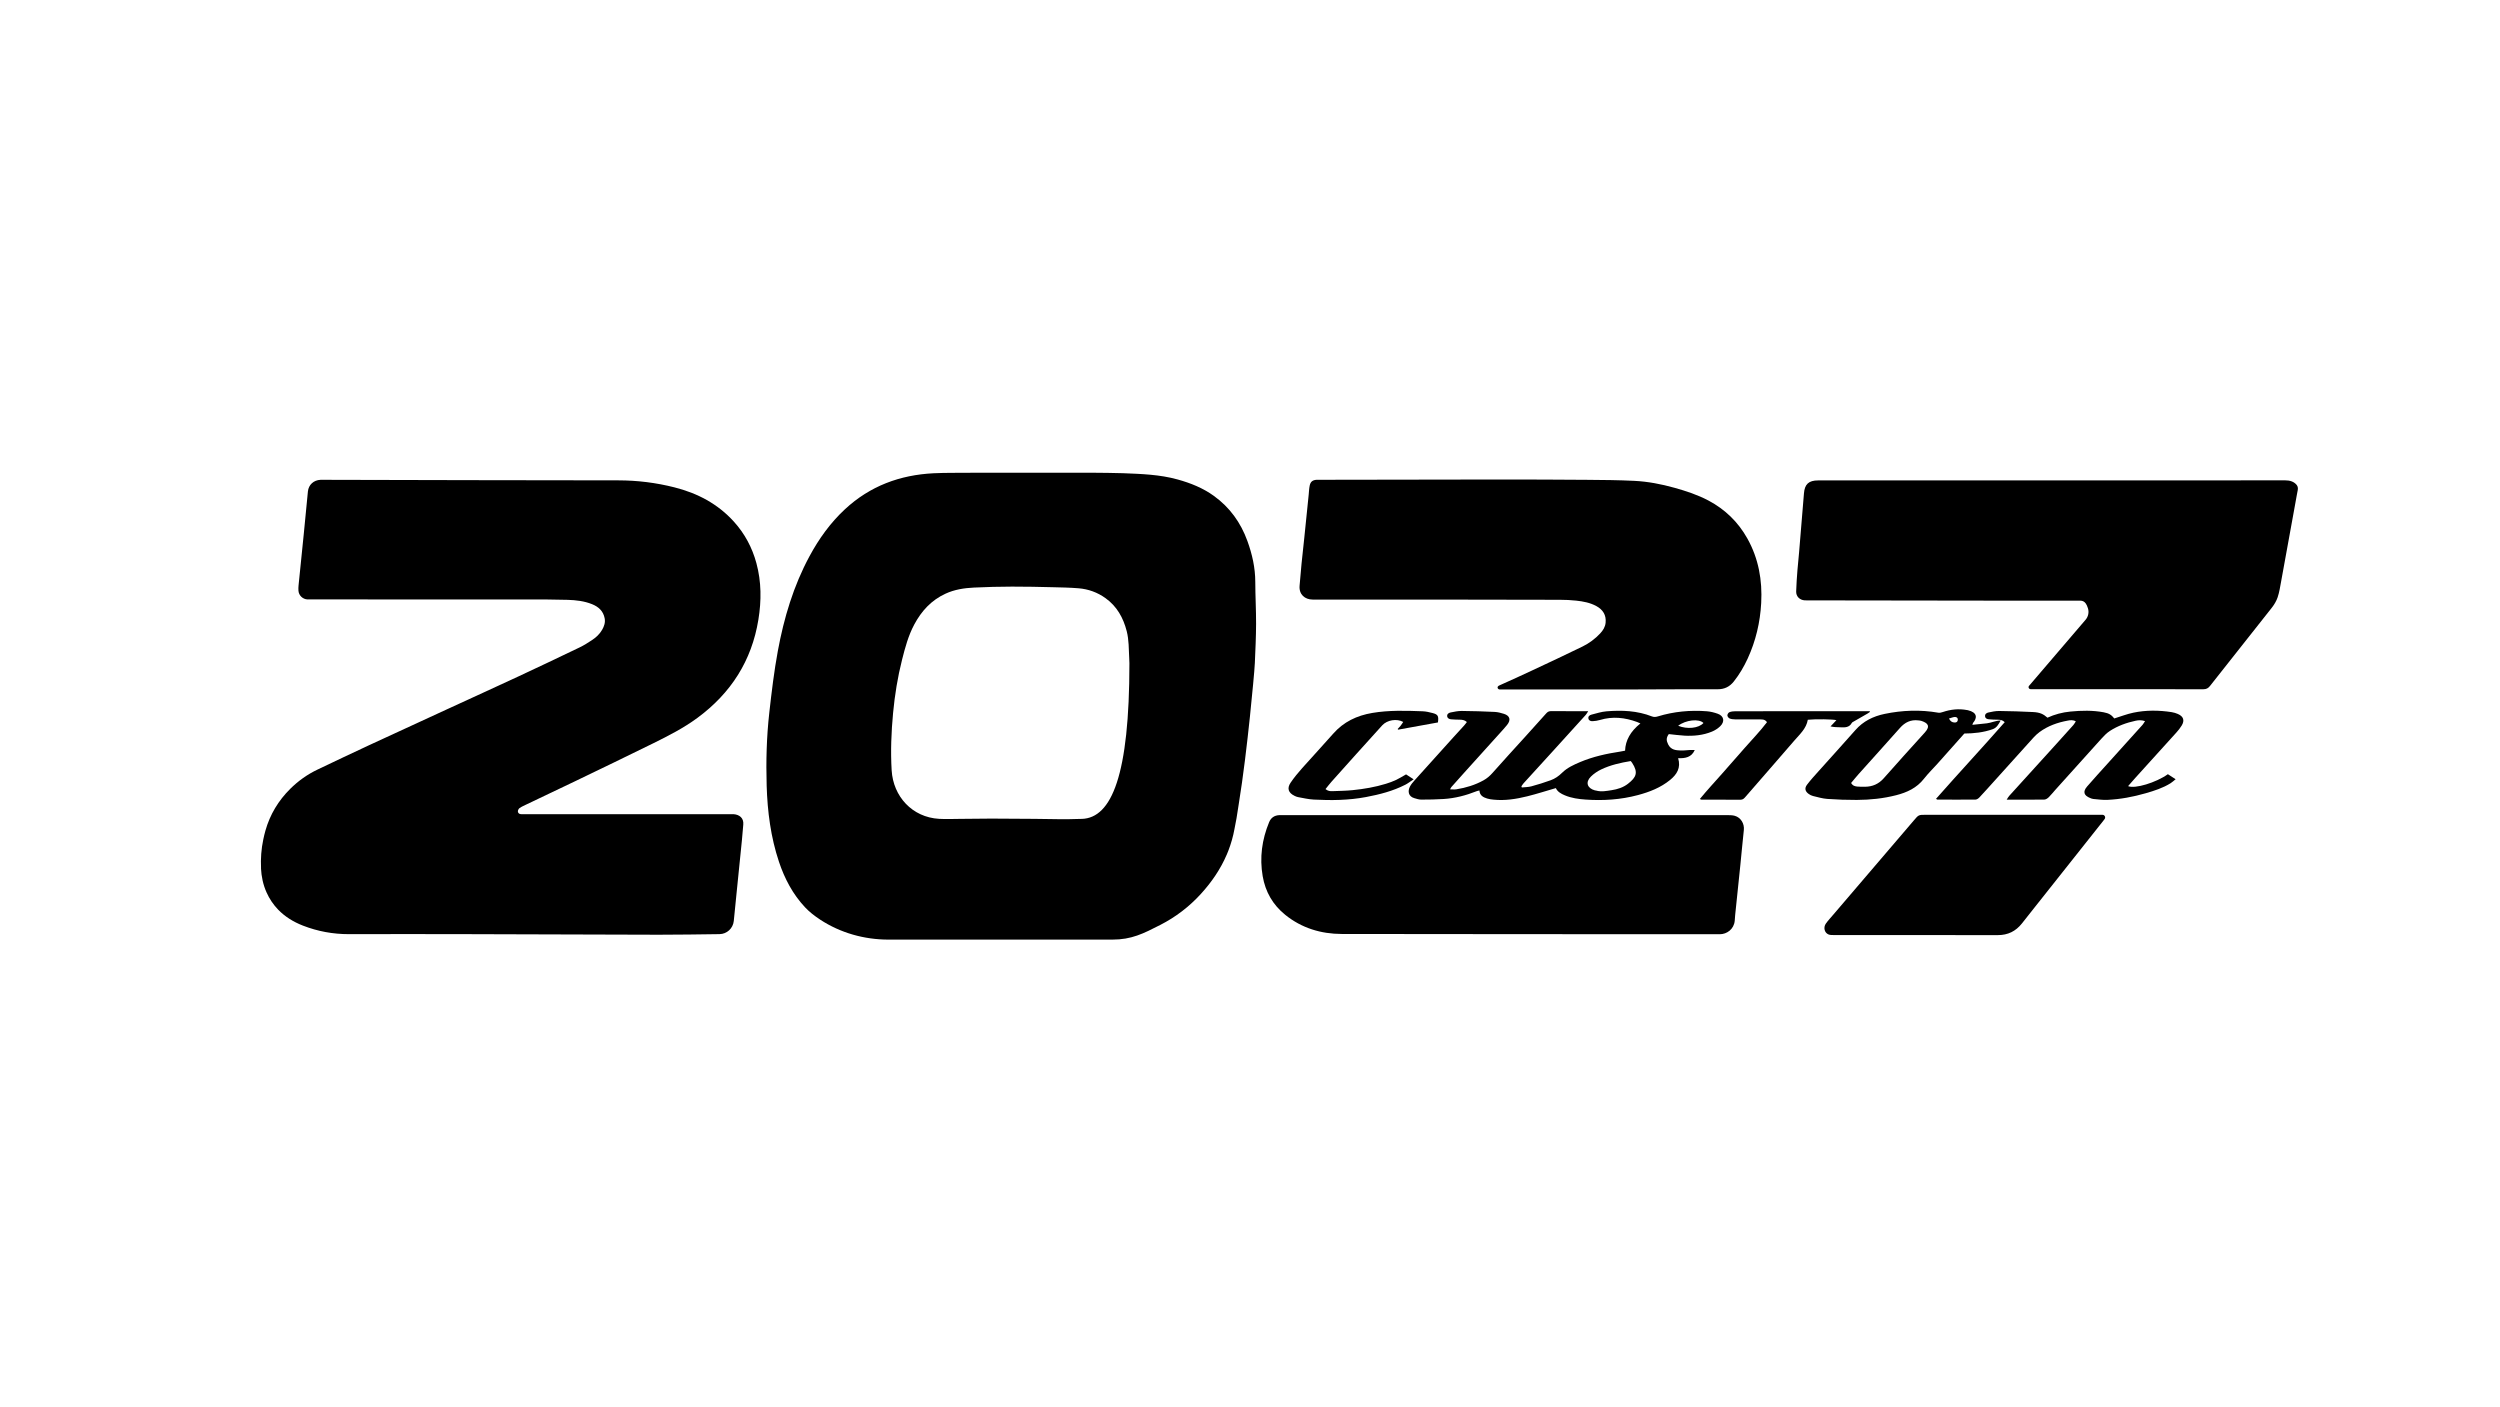
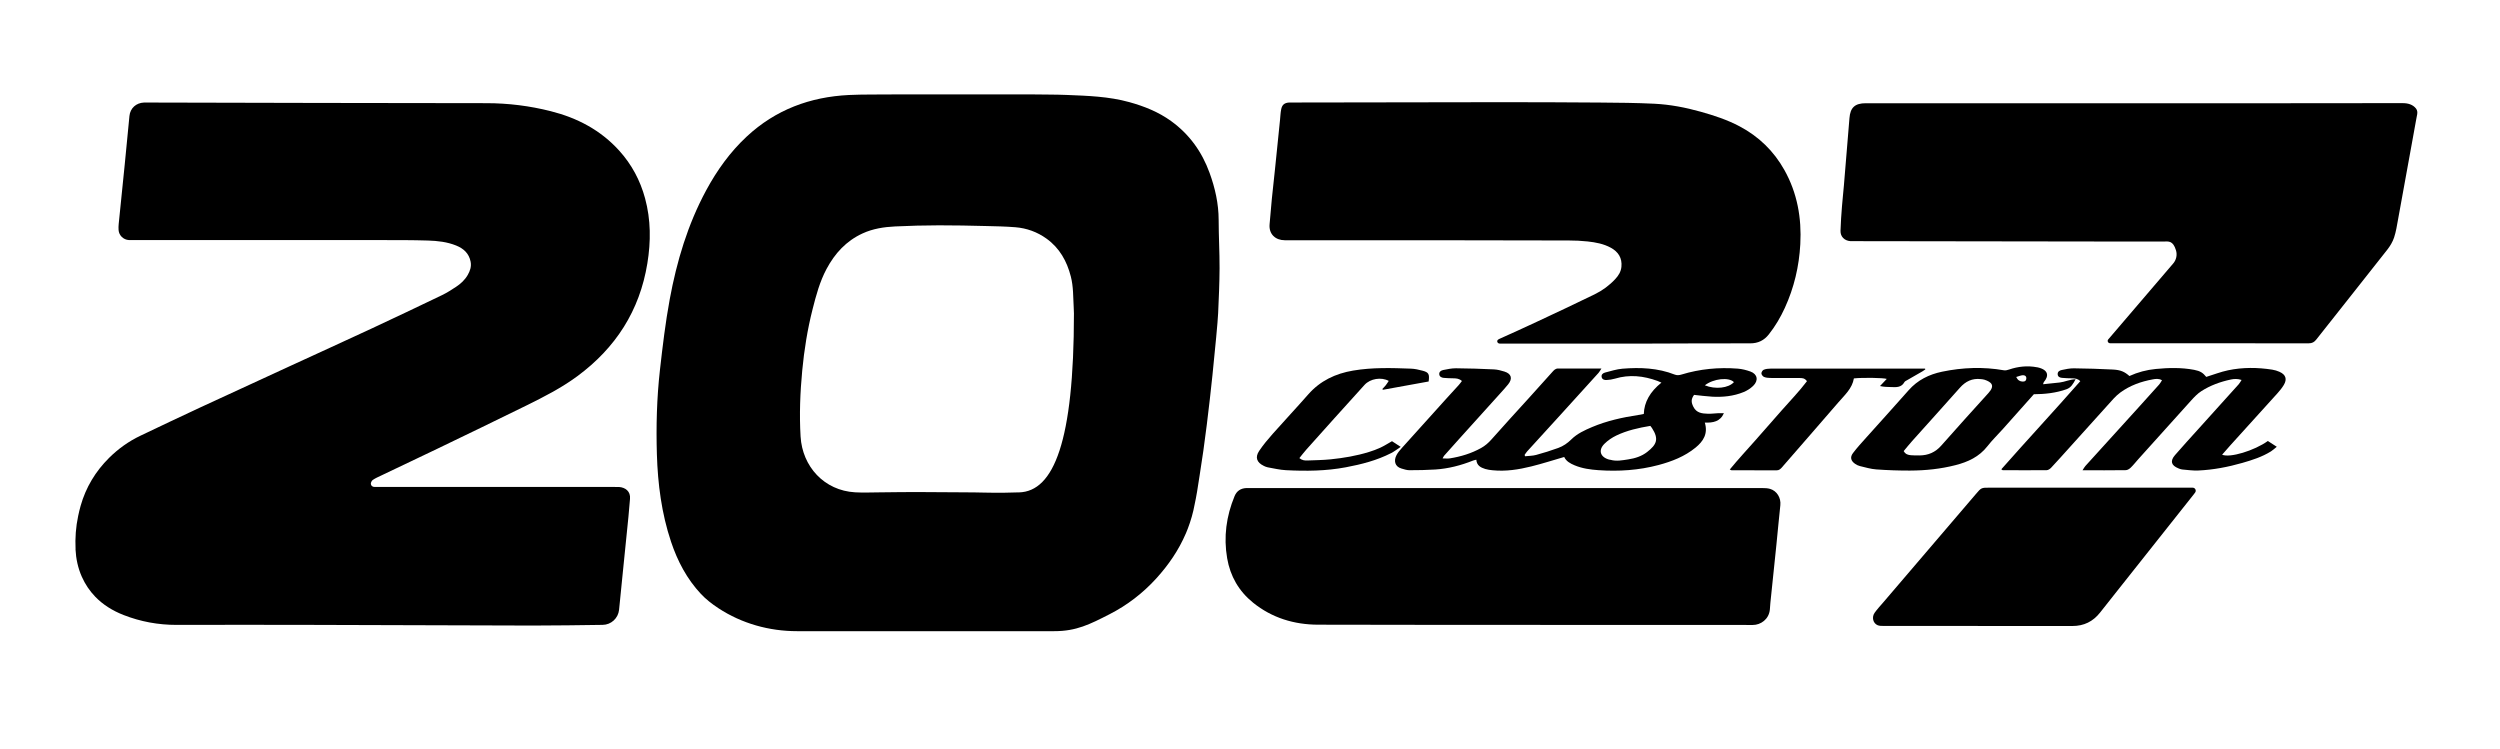
- <svg xmlns="http://www.w3.org/2000/svg" version="1.1" viewBox="0 0 1920 1080">
+ <svg xmlns="http://www.w3.org/2000/svg" version="1.1" viewBox="150 300 1670 500">
  <defs>
    <style>
      .cls-1 {
        display: none;
      }
    </style>
  </defs>
  <g>
    <g id="Layer_1">
      <g>
        <path d="M200.44,666.86c.31,6.33,1.63,12.6,4.21,18.39,2.26,5.07,5.27,9.53,9,13.39,5.01,5.17,11.34,9.25,18.97,12.22,11.34,4.42,23.14,6.59,35.36,6.57,30.22-.07,60.45-.08,90.67,0,49.07.11,98.13.36,147.2.44,15.58.03,31.16-.28,46.73-.46,5.64-.06,10.36-4.38,10.96-10.06.77-7.3,1.46-14.61,2.19-21.92,1.35-13.41,2.73-26.82,4.07-40.24.39-3.96.64-7.93,1.04-11.88.52-5.2-3.23-7.72-7.32-8-1.08-.07-2.18-.02-3.26-.02-52.23,0-104.45,0-156.68,0-1.09,0-2.18-.04-3.26,0-1.45.04-2.48-.81-2.59-2.02-.08-.88.58-2.18,1.33-2.69,1.68-1.15,3.59-1.98,5.44-2.86,12.42-5.93,24.86-11.79,37.26-17.77,20.01-9.65,40.02-19.28,59.95-29.11,11.69-5.77,23.31-11.7,33.87-19.48,25.68-18.93,41.72-43.81,46.86-75.46,2.37-14.57,2.36-29.06-1.53-43.41-3.24-11.97-8.93-22.62-17.26-31.84-12.4-13.72-28-21.9-45.71-26.37-14.08-3.56-28.36-5.35-42.95-5.36-75.3-.02-150.6-.26-225.9-.42-.97,0-1.94-.03-2.9,0-5.25.21-9.19,3.76-9.72,8.95-1.11,10.9-2.09,21.82-3.18,32.72-1.31,13.17-2.69,26.34-4.01,39.51-.13,1.32-.16,2.66-.07,3.98.24,3.6,3.22,6.48,6.87,6.7l167.92.02c10.63,0,21.27-.03,31.9.3,6.37.19,12.77.9,18.78,3.32,4.95,1.99,8.6,5.22,9.69,10.79.65,3.32-.38,6.2-1.96,8.94-1.9,3.3-4.68,5.85-7.82,7.91-3.02,1.99-6.09,3.96-9.34,5.52-15.66,7.53-31.35,15-47.11,22.34-18.27,8.51-36.61,16.84-54.92,25.27-19.95,9.18-39.91,18.33-59.83,27.58-13.24,6.15-26.42,12.44-39.61,18.72-7.81,3.72-14.79,8.72-20.9,14.78-9.07,9-15.53,19.71-19.02,32.03-.64,2.24-1.17,4.52-1.65,6.8-1.55,7.28-2.09,14.74-1.73,22.18h0Z" />
        <path d="M746.07,363.08c-9.66.14-19.34-.09-28.99.38-25.93,1.27-48.97,9.8-68.23,27.72-11.18,10.41-19.9,22.59-27.12,35.95-12.34,22.85-19.65,47.37-24.35,72.79-2.89,15.65-4.76,31.42-6.54,47.22-2.11,18.75-2.6,37.56-2.04,56.38.6,19.81,3.12,39.41,9.44,58.32,4.33,12.96,10.59,24.88,19.99,34.92,3.15,3.37,7.19,6.6,11.72,9.56,15.53,10.18,33.84,15.3,52.41,15.3h5.85c50.54,0,166.02,0,166.02,0,14.8.02,23.81-4.6,36.86-11.27,11.81-6.03,22.22-14,31.19-23.83,8.36-9.16,15.13-19.12,19.85-30.15.02-.05.05-.09.07-.14.42-.92.85-1.99,1.27-3.15,1.99-5.2,3.55-10.63,4.59-16.33,1.01-4.56,2.12-11.18,3.27-19.03,6.99-42.81,11.94-102.07,11.94-102.07,0,0,0,0,0,0,.19-2.16.35-4.32.45-6.49.44-10,.91-20.01.95-30.02.04-10.73-.6-21.47-.61-32.21-.02-10.9-2.38-21.31-6.06-31.45-5.1-14.09-13.51-25.81-25.74-34.63-8.43-6.08-17.91-9.87-27.88-12.63-13.72-3.81-27.83-4.23-41.9-4.8-7.72-.31-15.46-.22-23.18-.36h-93.22ZM830.69,628.9c-6.58.14-2.97.13-9.55.23-10.03.15-16.79-.25-26.82-.25-10.99,0-21.99-.19-32.98-.2-8.09,0-16.19.16-24.28.22-5.28.04-10.58.27-15.84-.03-20.7-1.19-35.24-17.24-36.43-37.26-.87-14.7-.29-29.41,1.1-44.09,1.31-13.83,3.5-27.49,6.91-40.94,2.34-9.24,4.8-18.45,9.34-26.94,5.56-10.4,13.12-18.68,24.03-23.7,6.94-3.2,14.3-4.31,21.77-4.68,9.76-.48,19.53-.71,29.3-.74,10.38-.04,20.76.22,31.13.46,6.63.15,13.27.28,19.87.81,7.59.61,14.59,3.13,20.82,7.61,8.77,6.3,13.63,15.09,16.26,25.34,1.73,6.73,1.53,13.63,1.91,20.47.08,1.4.16,2.8.16,4.2,0,85.45-13.45,118.88-36.69,119.51Z" />
        <path d="M1755.01,368.89c-52.22.11-104.45.07-156.67.07-67.33,0-134.67,0-202,0-7.25,0-10.36,2.87-10.91,10.01-.25,3.24-.53,6.48-.8,9.72-.97,11.76-1.92,23.52-2.91,35.28-.39,4.68-.93,9.34-1.29,14.02-.41,5.41-.83,10.82-.97,16.24-.1,3.86,2.68,6.55,6.51,6.84.72.05,1.45.01,2.18.02,55.36.08,110.72.16,166.08.24,13.78.02,27.56,0,41.34,0,2.93,0,5.99-.79,8,5.92.91,3.03.21,6.33-1.85,8.73l-.13.15c-14.43,16.86-28.87,33.72-43.28,50.59,0,0-.01.01-.02.02-.85,1-.08,2.54,1.23,2.54h.3c44.12,0,88.25-.02,132.37.06,2.35,0,3.73-.8,5.11-2.55,15.77-20,31.63-39.91,47.36-59.94,1.91-2.43,3.61-5.24,4.58-8.15,1.32-3.97,1.94-8.19,2.7-12.33,3.35-18.25,6.64-36.52,9.95-54.77.7-3.88,1.4-7.75,2.1-11.63.72-3.55.88-4.34.74-5.44-.09-.73-.37-1.44-.82-2.01-2.1-2.66-5.28-3.63-8.91-3.62Z" />
        <path d="M1008.15,460.48c63.29-.1,126.58.04,189.87.16,4.19,0,8.38.2,12.54.65,5.36.58,10.68,1.58,15.47,4.2,4.97,2.72,7.67,6.84,7.08,12.75-.33,3.31-1.99,5.91-4.17,8.24-3.92,4.2-8.52,7.58-13.62,10.08-12.89,6.31-25.9,12.38-38.9,18.47-8.19,3.84-16.43,7.6-24.69,11.28-1.06.47-1.63.96-1.59,1.75.04.84.84,1.46,1.68,1.46h3.02c32.27,0,64.55.03,96.82-.01,22.48-.03,44.96-.25,67.43-.15,5.35.02,9.32-1.99,12.49-6,4.29-5.42,7.78-11.36,10.66-17.63,6.2-13.52,9.56-27.76,10.36-42.61.95-17.48-2-34.12-10.62-49.54-7.08-12.66-17.08-22.38-29.9-29.17-8.26-4.38-17.08-7.27-26.04-9.78-10.13-2.84-20.44-4.82-30.93-5.34-12.05-.59-24.13-.69-36.19-.78-22.36-.17-44.71-.26-67.07-.25-46.29.03-92.58.14-138.87.22-.6,0-1.21-.03-1.81,0-3.03.19-4.68,1.4-5.31,4.4-.49,2.34-.56,4.77-.8,7.16-1.13,11.01-2.24,22.03-3.37,33.04-.68,6.58-1.44,13.16-2.1,19.75-.56,5.63-.98,11.27-1.5,16.91-.63,6.82,4.11,10.74,10.06,10.73Z" />
        <path d="M1332.31,626.55c-1.59-.45-3.32-.52-4.99-.52-57.05-.03-114.09-.02-171.14-.02s-113.61,0-170.42,0c-1.09,0-2.18-.04-3.26.01-3.71.2-6.38,1.93-7.82,5.43-5.51,13.36-7.4,27.2-4.94,41.47,2.06,11.98,7.79,21.97,17.31,29.66,12.65,10.23,27.53,14.67,43.4,14.71,96.81.23,193.62.09,290.43.19,5.24,0,10.77-3.74,11.39-10.32.13-1.44.18-2.89.33-4.33,1.33-12.93,2.7-25.85,4.02-38.78.9-8.86,1.69-17.73,2.65-26.59.52-4.86-2.28-9.58-6.94-10.91Z" />
        <path d="M1478.92,625.76c-5.46,0-5.42.03-9.04,4.27-20.6,24.12-41.22,48.22-61.83,72.33-1.96,2.29-4.04,4.5-5.78,6.95-2.1,2.95-1.11,7.04,1.99,8.33,1.26.53,2.82.48,4.25.48,41.94.02,83.89-.02,125.83.05,7.72.01,13.76-2.98,18.48-8.94,3.45-4.35,6.88-8.71,10.33-13.06,17.39-21.94,34.79-43.87,52.18-65.81.34-.43.68-.88,1.02-1.35.99-1.34.03-3.24-1.64-3.24-.3,0-.59,0-.88,0-44.97,0-89.93,0-134.9,0Z" />
      </g>
      <g>
        <path d="M1293.47,564.98c7.29.4,14.5-.29,21.31-3.1,2.28-.94,4.52-2.37,6.3-4.08,3.77-3.62,2.93-7.93-1.82-9.63-2.69-.96-5.57-1.7-8.41-1.92-12.74-.99-25.3.19-37.56,3.93-1.55.47-2.99.66-4.55.05-11.29-4.44-23.07-4.91-34.94-3.94-3.91.32-7.75,1.58-11.59,2.56-1.48.38-2.72,1.39-2.27,3.16.38,1.54,1.9,1.91,3.19,1.85,1.91-.09,3.85-.38,5.68-.93,9.66-2.91,19.07-1.87,28.37,1.52.85.31,1.67.72,2.65,1.15q-11.38,9.08-11.77,20.92c-1.22.23-2.49.52-3.77.71-10.52,1.59-20.87,3.87-30.72,8.02-5.02,2.12-10.02,4.41-13.93,8.28-2.56,2.54-5.43,4.5-8.72,5.7-4.86,1.77-9.82,3.32-14.81,4.67-2.36.64-4.89.6-7.35.88-.11-.3-.22-.59-.33-.89.55-.77,1.03-1.61,1.66-2.31,7.63-8.39,15.29-16.76,22.92-25.14,8.28-9.1,16.55-18.21,24.8-27.35.66-.73,1.12-1.66,1.93-2.89-10.02,0-19.44.04-28.86-.04-1.87-.02-2.82,1.1-3.87,2.26-5.24,5.83-10.47,11.67-15.73,17.48-8.34,9.21-16.77,18.34-24.99,27.66-2.05,2.32-4.29,4.26-6.93,5.72-6.5,3.61-13.53,5.74-20.85,6.91-1.43.23-2.94.03-4.87.03.57-1.01.74-1.46,1.03-1.79,3.29-3.7,6.58-7.38,9.89-11.06,9.13-10.12,18.27-20.24,27.4-30.36,1.86-2.06,3.74-4.1,5.48-6.26,3.11-3.86,2.21-7.07-2.46-8.54-2.28-.72-4.68-1.35-7.05-1.46-8.43-.4-16.88-.68-25.32-.74-2.85-.02-5.74.59-8.56,1.16-1.42.29-2.85,1.19-2.61,2.97.2,1.51,1.56,2.15,2.92,2.28,2.16.21,4.34.24,6.51.29,1.94.04,3.85.14,5.7,1.8-.74.95-1.4,1.9-2.18,2.76-2.75,3.05-5.55,6.05-8.3,9.09-9.94,11.01-19.89,22.02-29.8,33.07-1.28,1.43-2.56,2.94-3.44,4.63-1.89,3.59-1.22,7.61,3.36,8.93,1.73.5,3.51,1.11,5.27,1.11,5.78,0,11.56-.1,17.33-.47,8.73-.56,17.12-2.76,25.24-5.99.62-.25,1.3-.34,2.14-.55.26,3.9,2.97,5.25,5.94,6.18,1.6.49,3.3.71,4.97.87,8.76.88,17.35-.47,25.8-2.57,7.34-1.82,14.56-4.16,21.99-6.31,1.3,2.85,3.98,4.33,6.95,5.57,5.09,2.13,10.49,2.87,15.88,3.24,13.55.95,27,.08,40.19-3.44,8.94-2.39,17.45-5.7,24.71-11.62,5.18-4.22,8.45-9.28,6.19-16.72,5.45.19,10.3-.63,12.76-6.28-1.33,0-2.61-.05-3.88.01-2.28.1-4.57.44-6.84.36-3.87-.13-7.61-.46-9.71-4.7-1.45-2.94-1.6-4.98.49-7.9,3.95.41,7.88.96,11.83,1.18ZM1308.26,555.27c-3.65,4.02-12.45,4.98-19.43,2.12,5.75-4.49,16.09-5.62,19.43-2.12ZM1250.35,601.89c-3.68,2.88-8.1,4.29-12.67,4.98-3.91.59-7.85,1.41-11.82.3-.35-.1-.72-.09-1.07-.19-5.86-1.65-7.32-6.27-3.01-10.54,2.26-2.24,5.07-4.14,7.95-5.52,7.11-3.4,14.75-5.11,22.7-6.43.5.65.81,1.01,1.07,1.41,4.83,7.42,3.14,11.07-3.16,15.99Z" />
        <path d="M1672.71,548.37c-1.53-.67-3.19-1.18-4.84-1.44-9.85-1.53-19.74-1.63-29.5.42-4.91,1.03-9.65,2.89-14.6,4.42-2.16-2.71-4.03-3.96-8.13-4.73-8.49-1.59-17.06-1.39-25.61-.56-6.14.59-12.06,2.17-17.58,4.7-3.2-2.83-5.81-4.06-11.07-4.33-8.67-.45-17.35-.71-26.04-.81-2.73-.03-5.51.56-8.2,1.14-1.38.3-2.79,1.11-2.6,2.98.18,1.69,1.6,2.11,2.88,2.25,2.27.26,4.58.26,6.87.32,1.81.05,3.58.16,5.35,1.89-17.4,19.82-35.32,39.09-52.76,58.86.57.37.75.6.93.6,9.79.04,19.58.1,29.37,0,1-.01,2.21-.82,2.95-1.61,4.04-4.31,7.98-8.72,11.93-13.11,8.56-9.5,17.08-19.03,25.68-28.49,2.76-3.03,5.4-6.31,8.67-8.69,6.41-4.69,13.82-7.33,21.62-8.75,1.91-.35,3.98-.69,6.19.58-.72,1.09-1.19,2.06-1.88,2.83-4.41,4.95-8.86,9.88-13.32,14.79-12,13.22-24.01,26.43-35.99,39.66-.65.72-1.1,1.62-1.91,2.86,10.11,0,19.53.06,28.95-.08,1.13-.02,2.44-.89,3.31-1.74,1.81-1.76,3.36-3.78,5.06-5.66,11.77-13.1,23.52-26.22,35.35-39.26,2.01-2.21,4.14-4.46,6.62-6.06,6.03-3.89,12.73-6.32,19.75-7.82,2.2-.47,4.46-.62,7.22.28-.78,1.19-1.24,2.12-1.91,2.86-8.95,9.96-17.93,19.89-26.9,29.83-5.25,5.82-10.55,11.6-15.68,17.53-3.42,3.95-2.55,6.91,2.34,8.85.78.31,1.59.66,2.42.73,3.6.31,7.21.85,10.8.69,10.03-.45,19.86-2.33,29.5-5.1,6.62-1.9,13.17-4.01,19.07-7.69,1.26-.79,2.35-1.85,3.87-3.06-2.27-1.48-4.07-2.65-5.96-3.87-9.07,6.49-25.4,11.43-30.56,9.16,1.87-2.13,3.65-4.22,5.5-6.26,10.52-11.63,21.07-23.23,31.57-34.88,1.53-1.7,2.98-3.51,4.15-5.46,2.33-3.88,1.3-6.93-2.9-8.76Z" />
        <path d="M1426.15,614.34c10.14-.04,20.2-1.09,30.07-3.61,8.36-2.13,15.85-5.57,21.37-12.64,3.18-4.08,6.94-7.71,10.39-11.57,6.89-7.71,13.76-15.44,20.63-23.17,7.31-.06,14.69-.79,21.82-3.34,2.97-1.06,4.37-3.49,6.08-6.68-4.04.12-7.2,1.78-10.56,2.17-3.57.41-7.15.75-11.18,1.17.35-1.02.37-1.28.5-1.44,3.34-3.88,3.41-8.05-3.93-9.79-.23-.06-.48-.08-.71-.12-6.31-1.19-12.46-.53-18.52,1.51-1.09.37-2.36.72-3.45.53-13.85-2.43-27.64-1.92-41.33.93-8.68,1.81-16.37,5.57-22.39,12.42-9.32,10.59-18.84,21.01-28.24,31.53-3.05,3.41-6.17,6.79-8.92,10.44-2.07,2.74-1.43,5.18,1.39,7.14.97.68,2.11,1.25,3.25,1.52,3.63.86,7.26,1.97,10.95,2.23,7.57.54,15.18.81,22.77.78ZM1501.21,550.65c1.22-.08,2.42.47,2.39,2.09-.02,1.51-.99,2.29-2.65,2.15-1.65-.14-2.99-.76-4.14-3.06,1.74-.49,3.05-1.09,4.39-1.18ZM1427.31,594.62c10.61-11.86,21.31-23.65,31.86-35.56,3.81-4.31,8.29-6.5,14.06-5.81.84.1,1.71.16,2.5.43,4.43,1.5,7.23,3.71,2.59,8.82-10.63,11.69-21.18,23.44-31.65,35.26-3.87,4.37-8.63,6.42-14.36,6.47-1.93.02-3.87.02-5.79-.14-1.81-.16-3.61-.53-4.86-2.77,1.82-2.16,3.67-4.48,5.65-6.7Z" />
        <path d="M994.16,611.19c.86.41,1.78.82,2.71.99,4.03.71,8.05,1.69,12.11,1.9,13.39.7,26.78.57,40.03-1.93,10.47-1.97,20.74-4.6,30.28-9.48,2.08-1.06,3.94-2.55,6.38-4.16-2.46-1.6-4.32-2.81-5.82-3.79-2.85,1.61-5.18,3.12-7.67,4.28-2.51,1.17-5.13,2.13-7.78,2.94-8.32,2.57-16.89,4.01-25.52,4.89-5.15.53-10.35.56-15.52.78-1.8.08-3.57-.09-5.38-1.59,1.59-1.96,3.02-3.86,4.59-5.63,6.17-6.94,12.38-13.85,18.59-20.76,6.78-7.53,13.54-15.08,20.38-22.56,3.79-4.15,11.18-5.36,16.14-2.62-.68,1-1.28,2.01-2.01,2.93-.69.88-1.52,1.66-2.28,2.48.13.17.27.35.4.52,10.16-1.84,20.32-3.69,30.54-5.54.68-4.91.04-6.12-3.96-7.19-2.55-.68-5.19-1.29-7.81-1.39-12.91-.48-25.82-.89-38.65,1.28-11.79,1.99-22.02,6.81-30.06,15.98-7.79,8.89-15.89,17.5-23.73,26.35-3.19,3.6-6.31,7.33-8.99,11.32-2.88,4.28-1.63,7.75,3.03,9.98Z" />
        <path d="M1410.37,553.1c-1.51,1.59-3.02,3.18-4.53,4.77,2.73.67,5.12.59,7.5.69,3.43.15,6.79.34,8.82-3.31.32-.57,1.11-.91,1.74-1.27,3.44-1.99,6.91-3.95,10.35-5.95.65-.38,1.25-.84,1.87-1.27-.06-.18-.12-.37-.18-.55h-53.17c-16.68,0-33.35-.02-50.03.03-1.54,0-3.17.18-4.56.75-.77.31-1.59,1.62-1.56,2.45.03.83.93,2,1.73,2.34,1.28.54,2.8.68,4.23.7,6.4.07,12.81.01,19.21.04,1.79,0,3.67-.12,5.26,2.11-5.28,7-11.36,13.19-17.06,19.71-5.79,6.63-11.6,13.24-17.43,19.83-5.69,6.43-11.54,12.71-17.07,19.46.7.32.91.49,1.11.49,10.03.02,20.06,0,30.09.08,1.84.01,2.78-1,3.84-2.23,12.48-14.4,25.05-28.71,37.47-43.15,4.2-4.88,9.26-9.27,10.4-16.05,6.13-.63,19.52-.41,21.99.34Z" />
      </g>
    </g>
    <g id="Layer_2" class="cls-1">
      <g>
        <path d="M1158.89,570.92l-35.43.3,22.06-11.57c6.24-3.27,9.73-5.29,10.52-6.09s-.06-1.17-2.55-1.14c-2.81.03-5.53.53-8.15,1.51-2.63.98-7.09,3.1-13.43,6.38l-61.93,32.11c-6.91,3.58-11.05,5.94-12.38,7.05-1.33,1.11-.57,1.66,2.3,1.64s5.62-.59,8.6-1.71c2.97-1.12,8.35-3.72,16.06-7.77l17.25-9.05,36.08-.27-5.13,2.78c-13.88,7.53-24.98,13-33.11,16.28-8.22,3.32-18.32,6.27-30.29,8.84-12.06,2.59-23.44,3.91-34.07,3.96s-17.98-1-20.86-3.13c-2.86-2.11-1.7-5.02,3.38-8.72,5.02-3.65,14.68-9.06,28.78-16.14l40.04-20.11c9.44-4.74,16.74-8.25,21.99-10.56,5.2-2.3,11.46-4.5,18.78-6.63,7.26-2.11,14.84-3.77,22.74-5.01,7.88-1.23,15.44-1.89,22.72-1.98,9.9-.11,16.37.7,19.44,2.44,3.09,1.76,3.11,4.02.01,6.78-3.13,2.8-10.27,7.23-21.61,13.38l-11.8,6.41Z" />
        <path d="M1300.94,541.7l-75.15,44.91c-9.35,5.59-16.38,9.58-20.99,11.91-4.65,2.35-10.86,4.78-18.66,7.31-7.86,2.55-15.87,4.5-24.01,5.85-8.17,1.35-16.26,2.05-24.25,2.08-8.83.04-15.22-.72-19.16-2.25-3.91-1.53-5.28-3.52-4.12-5.96,1.14-2.42,3.85-4.96,8.09-7.62,4.21-2.63,13.86-8.09,28.66-16.23l71.19-39.11,34.12-.39-89.1,50.73c-5.72,3.26-9.07,5.36-10,6.27-.94.92-.36,1.37,1.73,1.36,2.39-.01,4.81-.53,7.27-1.55,2.45-1.02,6.93-3.4,13.38-7.11l86.57-49.81,34.43-.39Z" />
        <path d="M1358.78,560.27l-33.68.32,7.71-4.91c3.55-2.26,5.38-3.69,5.49-4.29.12-.6-.81-.89-2.77-.87-2.14.02-4.4.45-6.81,1.29-2.41.84-4.97,2.1-7.67,3.8-3.5,2.2-5.53,3.86-6.07,4.97-.6,1.12.64,2.46,3.73,4.02,8.96,4.56,13.3,8.41,12.88,11.48-.43,3.12-6,8.25-16.93,15.52-8.12,5.4-15.45,9.46-21.92,12.1-6.52,2.67-14.79,4.94-24.8,6.79-10.06,1.86-19.9,2.82-29.5,2.86-10.51.04-17.75-.98-21.73-3.05-3.95-2.05-4.42-4.67-1.46-7.82,2.92-3.12,9.05-7.5,18.28-13.09l7.91-4.79,34.69-.25-14.32,9c-4.5,2.83-6.92,4.66-7.22,5.47-.3.82.83,1.22,3.39,1.2s5.29-.55,8.17-1.6c2.87-1.05,5.9-2.58,9.08-4.61,6.9-4.41,10.19-7.24,9.95-8.55-.3-1.3-2.67-3.46-7.07-6.43-4.3-2.97-6.81-5.1-7.56-6.42-.75-1.32-.16-3.14,1.77-5.46,1.91-2.3,5.8-5.22,11.63-8.75,8.27-5,15.54-8.62,21.89-10.9,6.3-2.26,13.37-4.04,21.24-5.35,7.84-1.3,15.87-2,24.13-2.1,9.05-.1,15.72.48,20.04,1.77,4.34,1.29,5.98,2.98,4.9,5.06-1.09,2.1-5.53,5.73-13.42,10.96l-3.98,2.64Z" />
        <path d="M1473.82,539.73l-17.32,12.86-21.69.22-80.94,58.36-39.95.17,84.58-58.17-21.35.22,19.09-12.78,77.58-.89Z" />
        <path d="M1517.78,578.52c-8.76,7.46-15.47,12.86-19.98,16.09-4.57,3.26-10.42,6.29-17.57,9.06-7.21,2.8-15.07,4.97-23.56,6.51-8.53,1.54-17.24,2.34-26.12,2.37-8.41.03-15.02-.65-19.85-2.05-4.79-1.39-7.34-3.48-7.67-6.25-.32-2.75,1.28-5.71,4.77-8.9,3.45-3.15,10.32-8.58,20.43-16.16l16.22-12.17c9.2-6.9,15.91-11.68,20.27-14.46,4.31-2.75,9.68-5.25,16.11-7.52,6.37-2.25,13.25-3.98,20.65-5.22,7.37-1.23,14.95-1.89,22.76-1.98s13.43.39,18.02,1.42c4.62,1.04,7.42,2.66,8.4,4.86.99,2.23.25,4.69-2.24,7.4-2.52,2.74-7.89,7.61-16.25,14.73l-14.4,12.26ZM1507.48,555.81c3.86-3.1,5.94-5.07,6.27-5.91.33-.84-.64-1.25-2.91-1.23-1.92.02-3.82.38-5.71,1.08-1.89.7-4.98,2.75-9.32,6.18l-42.07,33.26c-5.6,4.43-8.74,7.19-9.34,8.24-.61,1.06.41,1.58,3.07,1.56s5.23-.64,7.51-1.86c2.27-1.22,6.22-4.1,11.8-8.58l40.69-32.73Z" />
        <path d="M1692.17,537.23l-67.74,72.78-36.88.16,50.63-51.03-65.28,51.09-25.92.11,38.79-49.66-54.12,49.73-36.21.16,82.72-72.03,47.5-.54c-2.64,3.83-6.02,8.42-10.17,13.81l-12.92,17.54,41.2-31.56,48.38-.55Z" />
      </g>
    </g>
  </g>
</svg>
